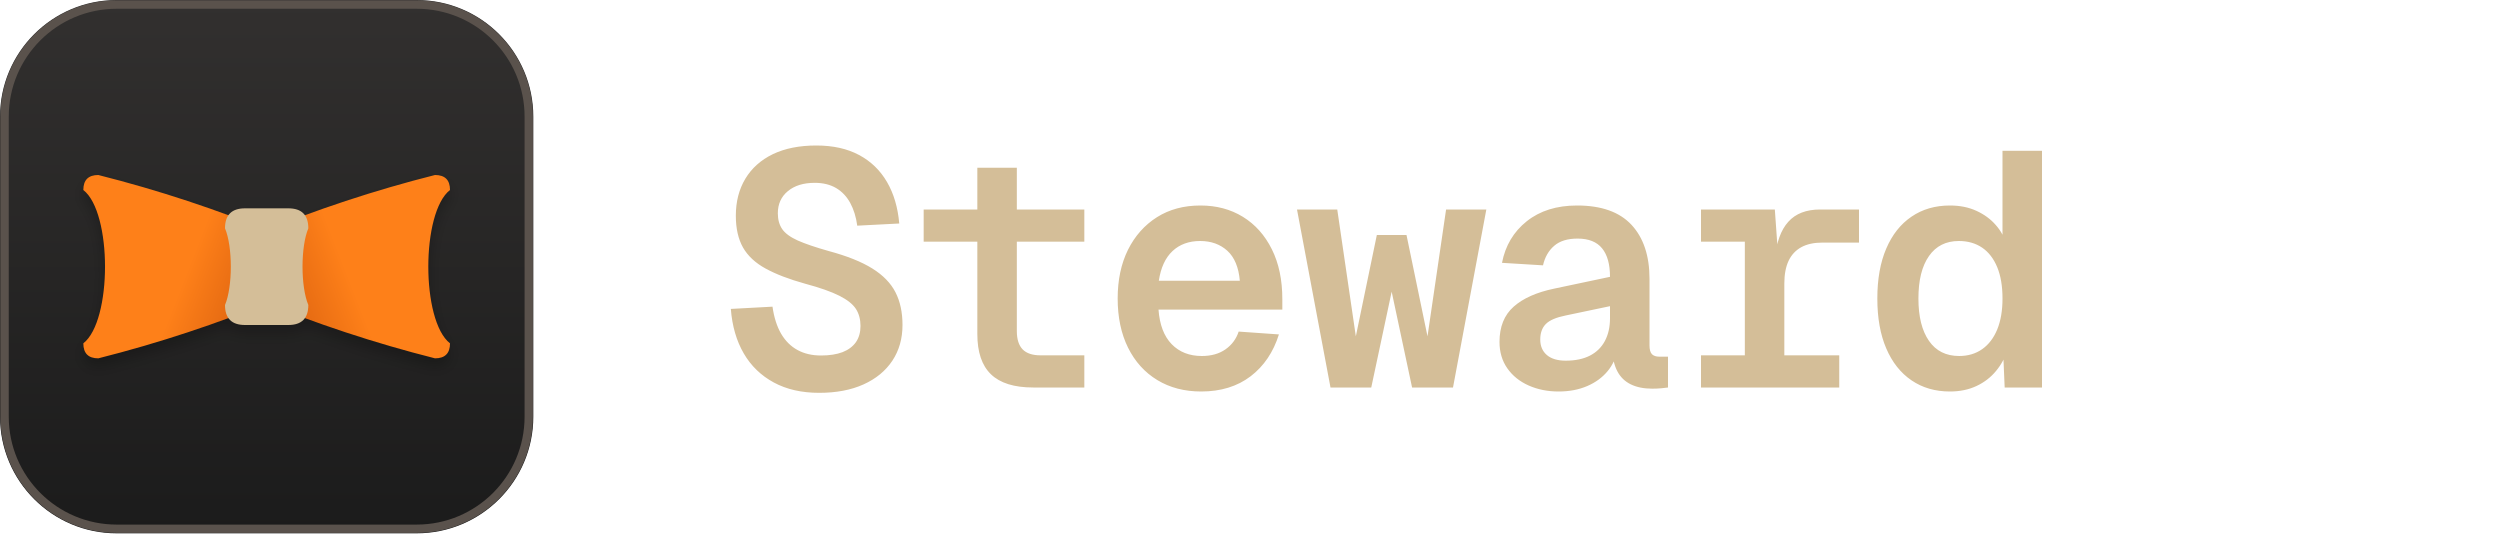
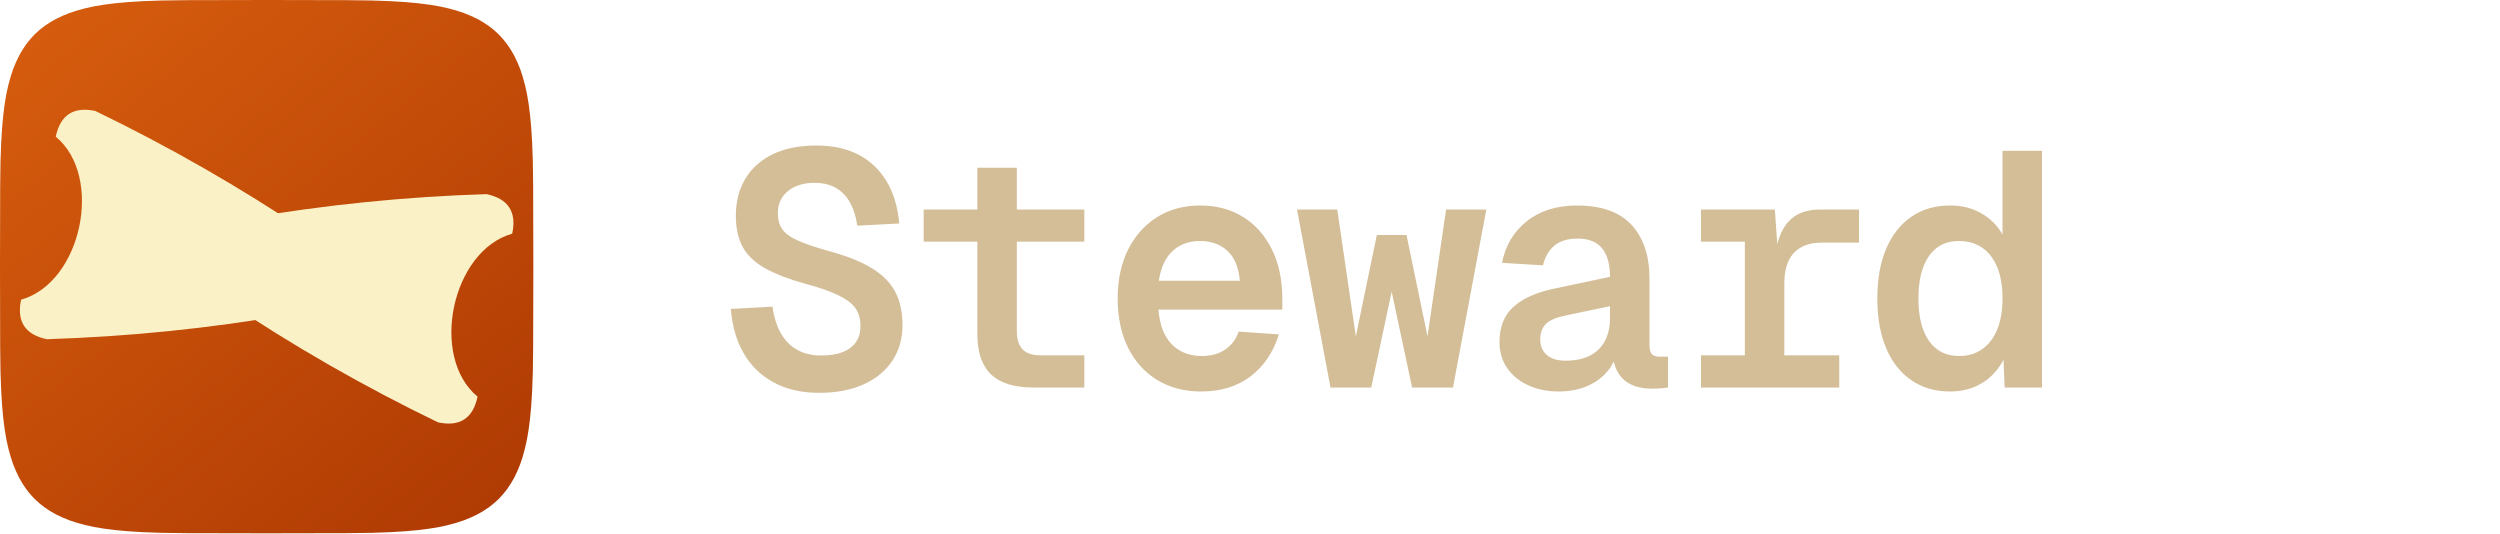
<svg xmlns="http://www.w3.org/2000/svg" width="300" height="64" viewBox="0 0 300 64">
  <defs>
-     <linearGradient id="tile" gradientUnits="userSpaceOnUse" x1="32" y1="0" x2="32" y2="64">
-       <stop offset="0" stop-color="#32302f" />
-       <stop offset="1" stop-color="#1b1b1b" />
+     <linearGradient id="tile" gradientUnits="userSpaceOnUse" x1="6" y1="0" x2="58" y2="64">
+       <stop offset="0" stop-color="#d65d0e" />
+       <stop offset="1" stop-color="#af3a03" />
    </linearGradient>
-     <linearGradient id="wl" gradientUnits="userSpaceOnUse" x1="10" y1="27" x2="33" y2="36">
-       <stop offset="0" stop-color="#fe8019" />
-       <stop offset=".55" stop-color="#fe8019" />
-       <stop offset="1" stop-color="#d65d0e" />
-     </linearGradient>
-     <linearGradient id="wr" gradientUnits="userSpaceOnUse" x1="54" y1="27" x2="31" y2="36">
-       <stop offset="0" stop-color="#fe8019" />
-       <stop offset=".55" stop-color="#fe8019" />
-       <stop offset="1" stop-color="#d65d0e" />
-     </linearGradient>
-     <clipPath id="cc">
-       <rect width="64" height="64" rx="14" />
-     </clipPath>
-     <filter id="cs" x="-30%" y="-30%" width="160%" height="160%">
-       <feGaussianBlur stdDeviation=".85" />
-     </filter>
  </defs>
-   <rect width="64" height="64" rx="14" fill="url(#tile)" />
-   <g clip-path="url(#cc)" filter="url(#cs)" opacity="0.24" transform="translate(0 1)">
-     <path d="M 33 28 Q 22.65 23.74 11.8 21 Q 10 21 10 22.8 C 13.47 25.5 13.47 38.5 10 41.2 Q 10 43 11.8 43 Q 22.65 40.26 33 36 Z" fill="#000" />
-     <path d="M 31 28 Q 41.35 23.74 52.2 21 Q 54 21 54 22.8 C 50.53 25.5 50.53 38.5 54 41.2 Q 54 43 52.2 43 Q 41.35 40.26 31 36 Z" fill="#000" />
-     <path d="M 29.4 25 L 34.6 25 Q 37 25 37 27.4 C 36.07 29.6 36.07 34.4 37 36.6 Q 37 39 34.6 39 L 29.4 39 Q 27 39 27 36.6 C 27.93 34.4 27.93 29.6 27 27.4 Q 27 25 29.4 25 Z" fill="#000" />
+   <path d="M 64 32 L 63.98 41.58 L 63.94 44.64 L 63.86 46.85 L 63.75 48.64 L 63.61 50.17 L 63.44 51.51 L 63.24 52.71 L 63 53.79 L 62.73 54.78 L 62.43 55.69 L 62.09 56.52 L 61.72 57.3 L 61.31 58.01 L 60.87 58.67 L 60.38 59.29 L 59.86 59.86 L 59.29 60.38 L 58.67 60.87 L 58.01 61.31 L 57.3 61.72 L 56.52 62.09 L 55.69 62.43 L 54.78 62.73 L 53.79 63 L 52.71 63.24 L 51.51 63.44 L 50.17 63.61 L 48.64 63.75 L 46.85 63.86 L 44.64 63.94 L 41.58 63.98 L 32 64 L 22.42 63.98 L 19.36 63.94 L 17.15 63.86 L 15.36 63.75 L 13.83 63.61 L 12.49 63.44 L 11.29 63.24 L 10.21 63 L 9.22 62.73 L 8.31 62.43 L 7.48 62.09 L 6.7 61.72 L 5.99 61.31 L 5.33 60.87 L 4.71 60.38 L 4.14 59.86 L 3.62 59.29 L 3.13 58.67 L 2.69 58.01 L 2.28 57.3 L 1.91 56.52 L 1.57 55.69 L 1.27 54.78 L 1 53.79 L 0.76 52.71 L 0.56 51.51 L 0.39 50.17 L 0.25 48.64 L 0.14 46.85 L 0.06 44.64 L 0.02 41.58 L 0 32 L 0.02 22.42 L 0.06 19.36 L 0.14 17.15 L 0.25 15.36 L 0.39 13.83 L 0.56 12.49 L 0.76 11.29 L 1 10.21 L 1.27 9.22 L 1.57 8.31 L 1.91 7.48 L 2.28 6.7 L 2.69 5.99 L 3.13 5.33 L 3.62 4.71 L 4.14 4.14 L 4.71 3.62 L 5.33 3.13 L 5.99 2.69 L 6.7 2.28 L 7.48 1.91 L 8.31 1.57 L 9.22 1.27 L 10.21 1 L 11.29 0.76 L 12.49 0.56 L 13.83 0.39 L 15.36 0.25 L 17.15 0.14 L 19.36 0.06 L 22.42 0.02 L 32 0 L 41.58 0.02 L 44.64 0.06 L 46.85 0.14 L 48.64 0.25 L 50.17 0.39 L 51.51 0.56 L 52.71 0.76 L 53.79 1 L 54.78 1.27 L 55.69 1.57 L 56.52 1.91 L 57.3 2.28 L 58.01 2.69 L 58.67 3.13 L 59.29 3.62 L 59.86 4.14 L 60.38 4.71 L 60.87 5.33 L 61.31 5.99 L 61.72 6.7 L 62.09 7.48 L 62.43 8.31 L 62.73 9.22 L 63 10.21 L 63.24 11.29 L 63.44 12.49 L 63.61 13.83 L 63.75 15.36 L 63.86 17.15 L 63.94 19.36 L 63.98 22.42 Z" fill="url(#tile)" />
+   <g transform="rotate(12 32 32)">
+     <path d="M 36 27 Q 22.34 21.52 8 18 Q 4 18 4 22 C 10.67 25.5 10.67 38.5 4 42 Q 4 46 8 46 Q 22.34 42.48 36 37 Z" fill="#fbf1c7" />
+     <path d="M 28 27 Q 41.66 21.52 56 18 Q 60 18 60 22 C 53.33 25.5 53.33 38.5 60 42 Q 60 46 56 46 Q 41.66 42.48 28 37 Z" fill="#fbf1c7" />
  </g>
-   <path d="M 33 28 Q 22.65 23.74 11.8 21 Q 10 21 10 22.8 C 13.47 25.5 13.47 38.5 10 41.2 Q 10 43 11.8 43 Q 22.65 40.26 33 36 Z" fill="url(#wl)" />
-   <path d="M 31 28 Q 41.35 23.74 52.2 21 Q 54 21 54 22.8 C 50.53 25.5 50.53 38.5 54 41.2 Q 54 43 52.2 43 Q 41.35 40.26 31 36 Z" fill="url(#wr)" />
-   <path d="M 29.4 25 L 34.6 25 Q 37 25 37 27.4 C 36.07 29.6 36.07 34.4 37 36.6 Q 37 39 34.6 39 L 29.4 39 Q 27 39 27 36.6 C 27.93 34.4 27.93 29.6 27 27.4 Q 27 25 29.4 25 Z" fill="#d4be98" />
-   <rect x=".55" y=".55" width="62.9" height="62.9" rx="13.45" fill="none" stroke="#5a524c" stroke-width="1" />
  <path d="M98.30 47.14Q95.15 47.14 92.86 45.90Q90.56 44.66 89.25 42.41Q87.94 40.16 87.70 37.07L92.70 36.80Q92.97 38.72 93.73 40.04Q94.50 41.35 95.70 42.00Q96.90 42.66 98.52 42.66Q100.04 42.66 101.10 42.26Q102.15 41.85 102.71 41.06Q103.26 40.26 103.26 39.12Q103.26 37.93 102.71 37.07Q102.15 36.21 100.72 35.49Q99.28 34.76 96.60 34.04Q93.72 33.24 91.88 32.23Q90.03 31.22 89.16 29.70Q88.30 28.17 88.30 25.89Q88.30 23.35 89.44 21.45Q90.58 19.55 92.74 18.50Q94.91 17.46 97.96 17.46Q100.96 17.46 103.09 18.60Q105.22 19.74 106.44 21.84Q107.66 23.93 107.91 26.82L102.87 27.08Q102.66 25.52 102.03 24.36Q101.40 23.20 100.34 22.57Q99.27 21.94 97.77 21.94Q95.74 21.94 94.54 22.94Q93.34 23.93 93.34 25.60Q93.34 26.73 93.87 27.50Q94.40 28.26 95.73 28.86Q97.06 29.45 99.43 30.12Q102.74 31.01 104.68 32.22Q106.62 33.43 107.46 35.08Q108.30 36.72 108.30 39.00Q108.30 41.45 107.08 43.29Q105.86 45.12 103.62 46.13Q101.38 47.14 98.30 47.14Z M123.99 46.50Q120.56 46.50 118.92 44.92Q117.28 43.35 117.28 40.08V20.13H122.02V39.73Q122.02 41.21 122.72 41.93Q123.42 42.64 124.86 42.64H130.12V46.50ZM110.84 29.00V25.14H130.12V29.00Z M144.14 46.98Q141.14 46.98 138.88 45.61Q136.62 44.24 135.37 41.73Q134.12 39.21 134.12 35.82Q134.12 32.48 135.36 29.97Q136.61 27.47 138.84 26.06Q141.06 24.66 144.05 24.66Q146.94 24.66 149.15 26.02Q151.37 27.39 152.62 29.91Q153.88 32.43 153.88 35.91V37.15H139.02Q139.22 39.88 140.60 41.30Q141.98 42.72 144.22 42.72Q145.92 42.72 147.06 41.92Q148.20 41.12 148.64 39.79L153.47 40.13Q152.47 43.32 150.08 45.15Q147.68 46.98 144.14 46.98ZM139.06 33.69H148.78Q148.57 31.27 147.28 30.09Q145.99 28.92 144.02 28.92Q141.99 28.92 140.70 30.13Q139.41 31.34 139.06 33.69Z M159.66 46.50 155.64 25.14H160.47L162.70 40.36L165.22 28.20H168.78L171.30 40.36L173.53 25.14H178.36L174.36 46.50H169.45L167.00 35.00L164.55 46.50Z M187.04 46.98Q185.06 46.98 183.44 46.26Q181.82 45.54 180.88 44.20Q179.94 42.86 179.94 41.03Q179.94 38.31 181.64 36.80Q183.34 35.29 186.53 34.63L193.20 33.22Q193.20 30.96 192.25 29.80Q191.30 28.63 189.31 28.63Q187.50 28.63 186.50 29.50Q185.50 30.36 185.16 31.84L180.24 31.54Q180.84 28.44 183.21 26.55Q185.58 24.66 189.25 24.66Q193.62 24.66 195.78 26.98Q197.94 29.31 197.94 33.46V41.43Q197.94 42.21 198.24 42.51Q198.54 42.80 199.12 42.80H200.16V46.50Q199.92 46.54 199.38 46.59Q198.83 46.64 198.27 46.64Q196.75 46.64 195.69 46.12Q194.63 45.60 194.08 44.55Q193.53 43.50 193.47 41.96H194.08Q193.86 43.38 192.92 44.53Q191.97 45.68 190.46 46.33Q188.94 46.98 187.04 46.98ZM187.89 43.28Q189.62 43.28 190.80 42.67Q191.98 42.06 192.59 40.91Q193.20 39.76 193.20 38.20V36.74L187.87 37.86Q186.18 38.20 185.50 38.88Q184.83 39.56 184.83 40.74Q184.83 41.93 185.63 42.61Q186.42 43.28 187.89 43.28Z M204.12 46.50V42.64H211.47L209.38 44.71V26.91L211.47 29.00H204.12V25.14H212.98L213.42 31.33L213.00 31.00Q213.27 28.09 214.59 26.62Q215.91 25.14 218.42 25.14H223.08V29.11H218.70Q217.17 29.11 216.16 29.66Q215.14 30.22 214.63 31.30Q214.12 32.39 214.12 34.02V44.71L212.06 42.64H220.71V46.50Z M233.99 46.98Q231.34 46.98 229.38 45.64Q227.42 44.31 226.35 41.81Q225.28 39.32 225.28 35.82Q225.28 32.32 226.35 29.83Q227.42 27.33 229.38 26.00Q231.34 24.66 233.99 24.66Q235.78 24.66 237.17 25.30Q238.57 25.94 239.49 27.00Q240.42 28.05 240.74 29.32L240.30 30.21V18.10H245.04V46.50H240.56L240.33 41.11L240.91 41.92Q240.48 43.37 239.52 44.52Q238.57 45.67 237.18 46.32Q235.78 46.98 233.99 46.98ZM235.10 42.72Q236.69 42.72 237.86 41.90Q239.03 41.08 239.67 39.53Q240.30 37.98 240.30 35.82Q240.30 33.61 239.67 32.07Q239.03 30.52 237.86 29.72Q236.68 28.92 235.06 28.92Q232.74 28.92 231.48 30.72Q230.21 32.52 230.21 35.82Q230.21 39.09 231.48 40.91Q232.74 42.72 235.10 42.72Z" fill="#d4be98" />
</svg>
